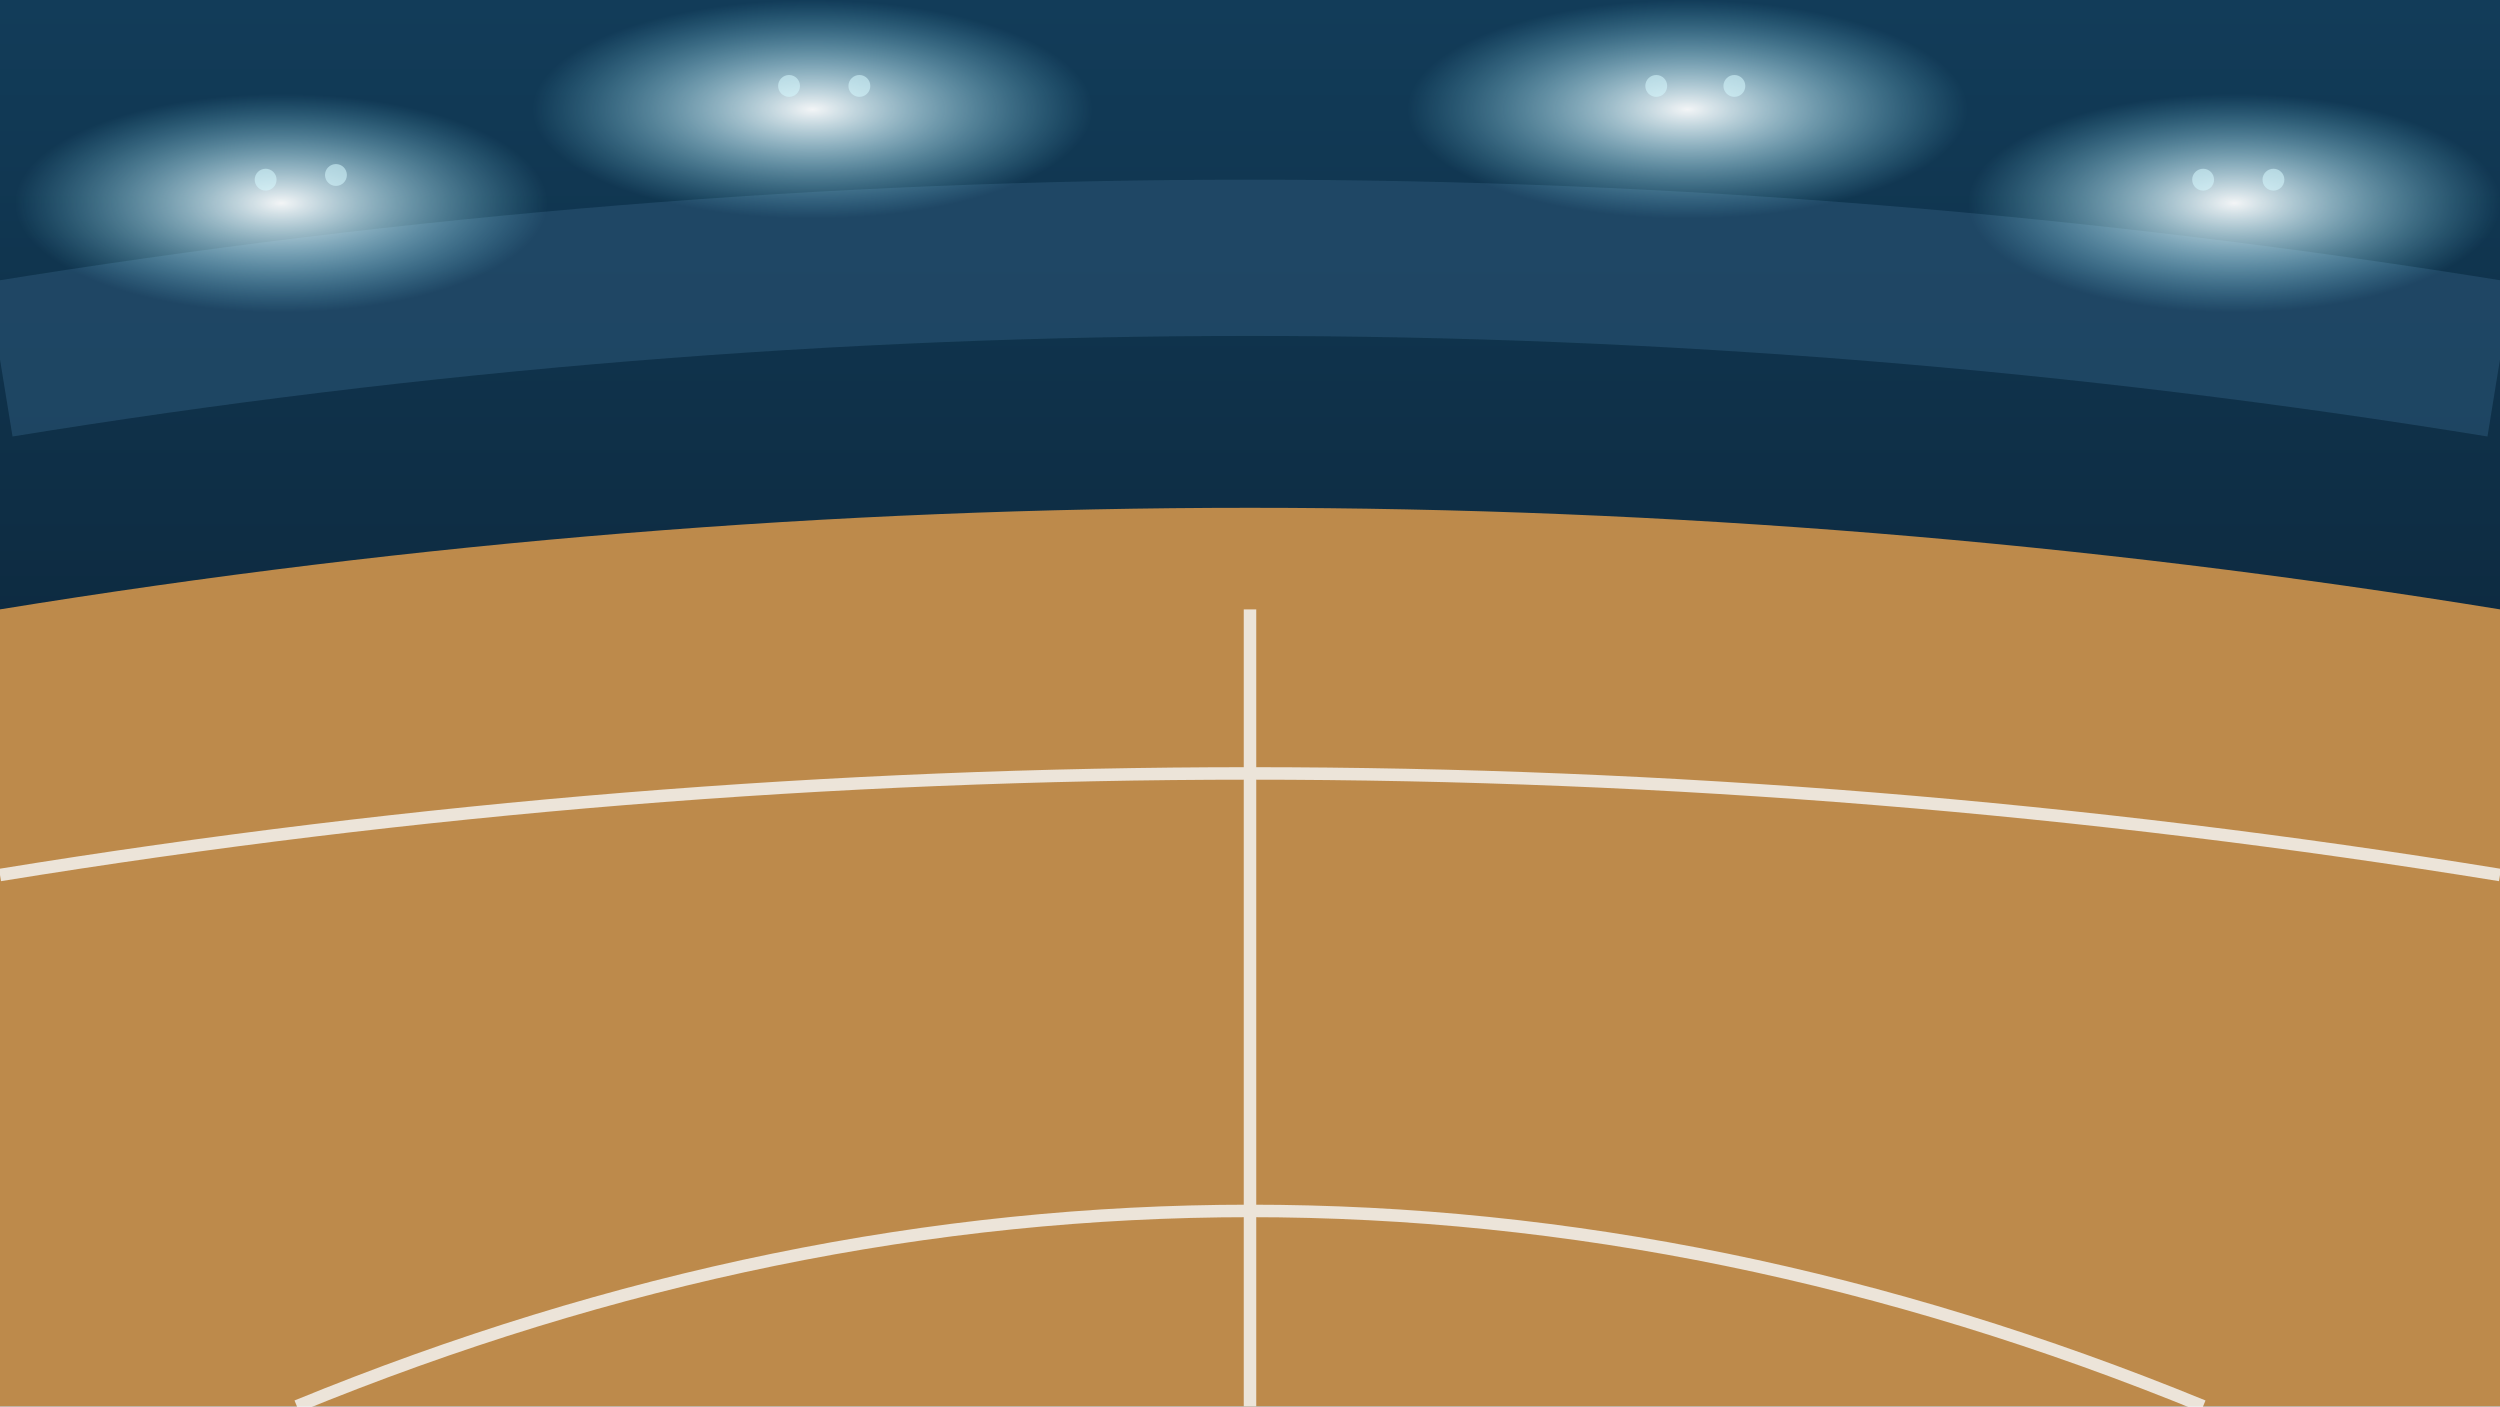
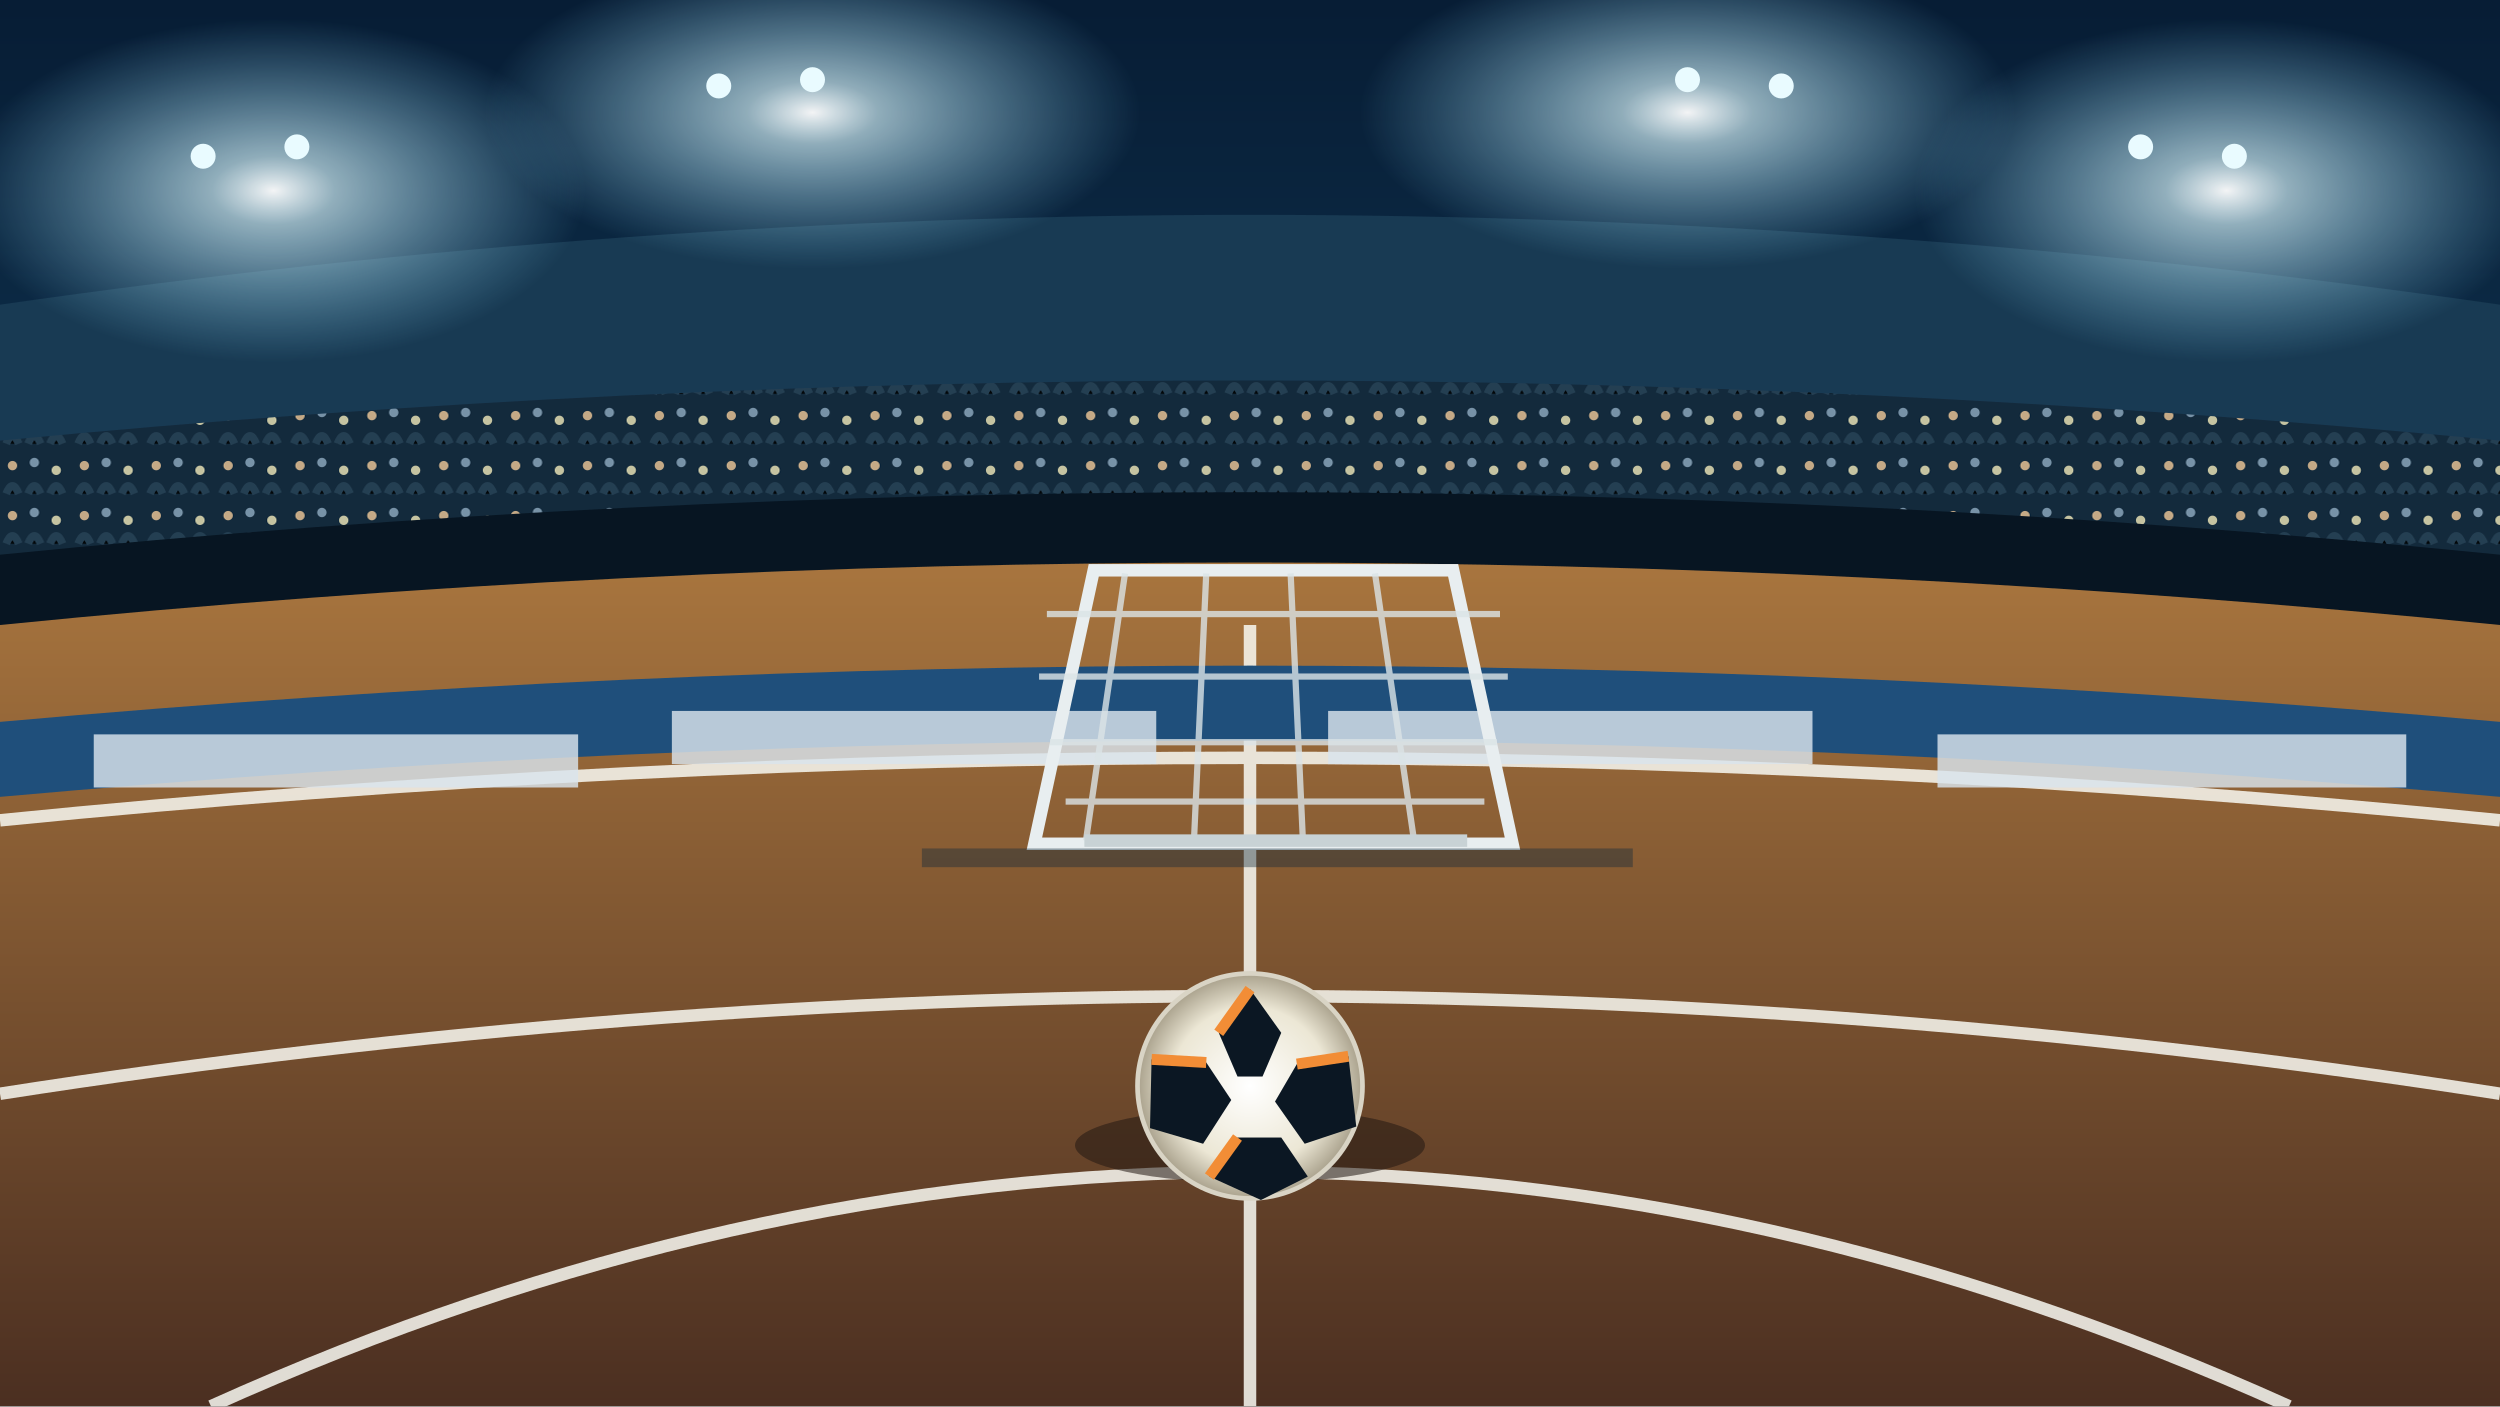
- <svg xmlns="http://www.w3.org/2000/svg" viewBox="0 0 1600 900">
+ <svg xmlns="http://www.w3.org/2000/svg" viewBox="0 0 1600 900" preserveAspectRatio="xMidYMid slice">
  <defs>
-     <linearGradient id="g" x2="0" y2="1">
-       <stop stop-color="#123c59" />
-       <stop offset="1" stop-color="#071522" />
+     <linearGradient id="sky" x2="0" y2="1">
+       <stop stop-color="#071d35" />
+       <stop offset=".55" stop-color="#123b59" />
+       <stop offset="1" stop-color="#020a12" />
    </linearGradient>
-     <radialGradient id="l">
+     <linearGradient id="floor" x2="0" y2="1">
+       <stop stop-color="#a8753e" />
+       <stop offset="1" stop-color="#4b2f21" />
+     </linearGradient>
+     <radialGradient id="lamp">
      <stop stop-color="#fff" stop-opacity=".95" />
-       <stop offset="1" stop-color="#8be9ff" stop-opacity="0" />
+       <stop offset=".2" stop-color="#d9f8ff" stop-opacity=".65" />
+       <stop offset="1" stop-color="#8edfff" stop-opacity="0" />
    </radialGradient>
+     <radialGradient id="ball">
+       <stop stop-color="#fff" />
+       <stop offset=".7" stop-color="#ece7d5" />
+       <stop offset="1" stop-color="#a9a18c" />
+     </radialGradient>
+     <pattern id="crowd" width="46" height="32" patternUnits="userSpaceOnUse">
+       <rect width="46" height="32" fill="#13283a" />
+       <circle cx="8" cy="10" r="3" fill="#d7b58c" />
+       <circle cx="22" cy="8" r="3" fill="#829bb0" />
+       <circle cx="36" cy="13" r="3" fill="#d8d2aa" />
+       <path d="M4 28q4-10 8 0M18 28q4-10 8 0M32 28q4-10 8 0" stroke="#263f52" stroke-width="5" />
+     </pattern>
  </defs>
-   <rect width="1600" height="900" fill="url(#g)" />
-   <path d="M0 390 Q800 260 1600 390V900H0Z" fill="#bd8a4b" />
-   <path d="M0 560 Q800 430 1600 560M800 390V900M190 900 Q800 650 1410 900" fill="none" stroke="#f8fafc" stroke-width="8" opacity=".8" />
-   <path d="M0 230 Q800 100 1600 230" fill="none" stroke="#254f6d" stroke-width="100" opacity=".7" />
-   <g fill="url(#l)">
-     <ellipse cx="180" cy="130" rx="170" ry="70" />
-     <ellipse cx="520" cy="70" rx="180" ry="70" />
-     <ellipse cx="1080" cy="70" rx="180" ry="70" />
-     <ellipse cx="1430" cy="130" rx="170" ry="70" />
+   <rect width="1600" height="900" fill="url(#sky)" />
+   <path d="M0 195Q800 80 1600 195L1600 385Q800 290 0 385Z" fill="#183a53" />
+   <path d="M0 282Q800 205 1600 282V455Q800 390 0 455Z" fill="url(#crowd)" opacity=".9" />
+   <path d="M0 355Q800 275 1600 355V425Q800 360 0 425Z" fill="#071522" />
+   <path d="M0 400Q800 320 1600 400V900H0Z" fill="url(#floor)" />
+   <path d="M0 525Q800 445 1600 525M0 700Q800 575 1600 700M800 400V900M135 900Q800 600 1465 900" fill="none" stroke="#f7f7f0" stroke-width="8" opacity=".86" />
+   <path d="M0 462Q800 390 1600 462V510Q800 438 0 510Z" fill="#1f4f7b" />
+   <path d="M60 470H370v34H60zM430 455h310v34H430zM850 455h310v34H850zM1240 470h300v34h-300z" fill="#d9e4ed" opacity=".82" />
+   <g>
+     <ellipse cx="175" cy="122" rx="200" ry="110" fill="url(#lamp)" />
+     <ellipse cx="520" cy="72" rx="210" ry="100" fill="url(#lamp)" />
+     <ellipse cx="1080" cy="72" rx="210" ry="100" fill="url(#lamp)" />
+     <ellipse cx="1425" cy="122" rx="200" ry="110" fill="url(#lamp)" />
+     <g fill="#e9fbff">
+       <circle cx="130" cy="100" r="8" />
+       <circle cx="190" cy="94" r="8" />
+       <circle cx="460" cy="55" r="8" />
+       <circle cx="520" cy="51" r="8" />
+       <circle cx="1080" cy="51" r="8" />
+       <circle cx="1140" cy="55" r="8" />
+       <circle cx="1370" cy="94" r="8" />
+       <circle cx="1430" cy="100" r="8" />
+     </g>
  </g>
-   <g fill="#d7f9ff" opacity=".55">
-     <circle cx="170" cy="115" r="7" />
-     <circle cx="215" cy="112" r="7" />
-     <circle cx="505" cy="55" r="7" />
-     <circle cx="550" cy="55" r="7" />
-     <circle cx="1060" cy="55" r="7" />
-     <circle cx="1110" cy="55" r="7" />
-     <circle cx="1410" cy="115" r="7" />
-     <circle cx="1455" cy="115" r="7" />
+   <g transform="translate(590 365)">
+     <path d="M110 0h230l38 175H72Z" fill="none" stroke="#e8eef0" stroke-width="8" />
+     <path d="M80 28h290M75 68h300M82 110h286M92 148h268M130 2L105 173M182 2l-8 174M236 2l8 174M290 2l25 171" fill="none" stroke="#dbe3e6" stroke-width="4" opacity=".8" />
+     <path d="M104 173h245" stroke="#c8d2d5" stroke-width="8" />
+     <path d="M0 184h455" stroke="#10293a" stroke-width="12" opacity=".4" />
+   </g>
+   <g transform="translate(710 625)">
+     <ellipse cx="90" cy="108" rx="112" ry="24" fill="#221712" opacity=".55" />
+     <circle cx="90" cy="70" r="72" fill="url(#ball)" stroke="#d9d4c5" stroke-width="3" />
+     <path d="M90 8l20 28-12 28H82L70 36zM27 53l35 2 16 24-18 28-34-10zM153 51l-33 5-14 24 19 27 33-11zM64 128l18-25h28l17 25-30 15z" fill="#0b1723" />
+     <path d="M90 8L70 36M27 53l35 2M153 51l-33 5M64 128l18-25" stroke="#f28d36" stroke-width="7" />
  </g>
</svg>
